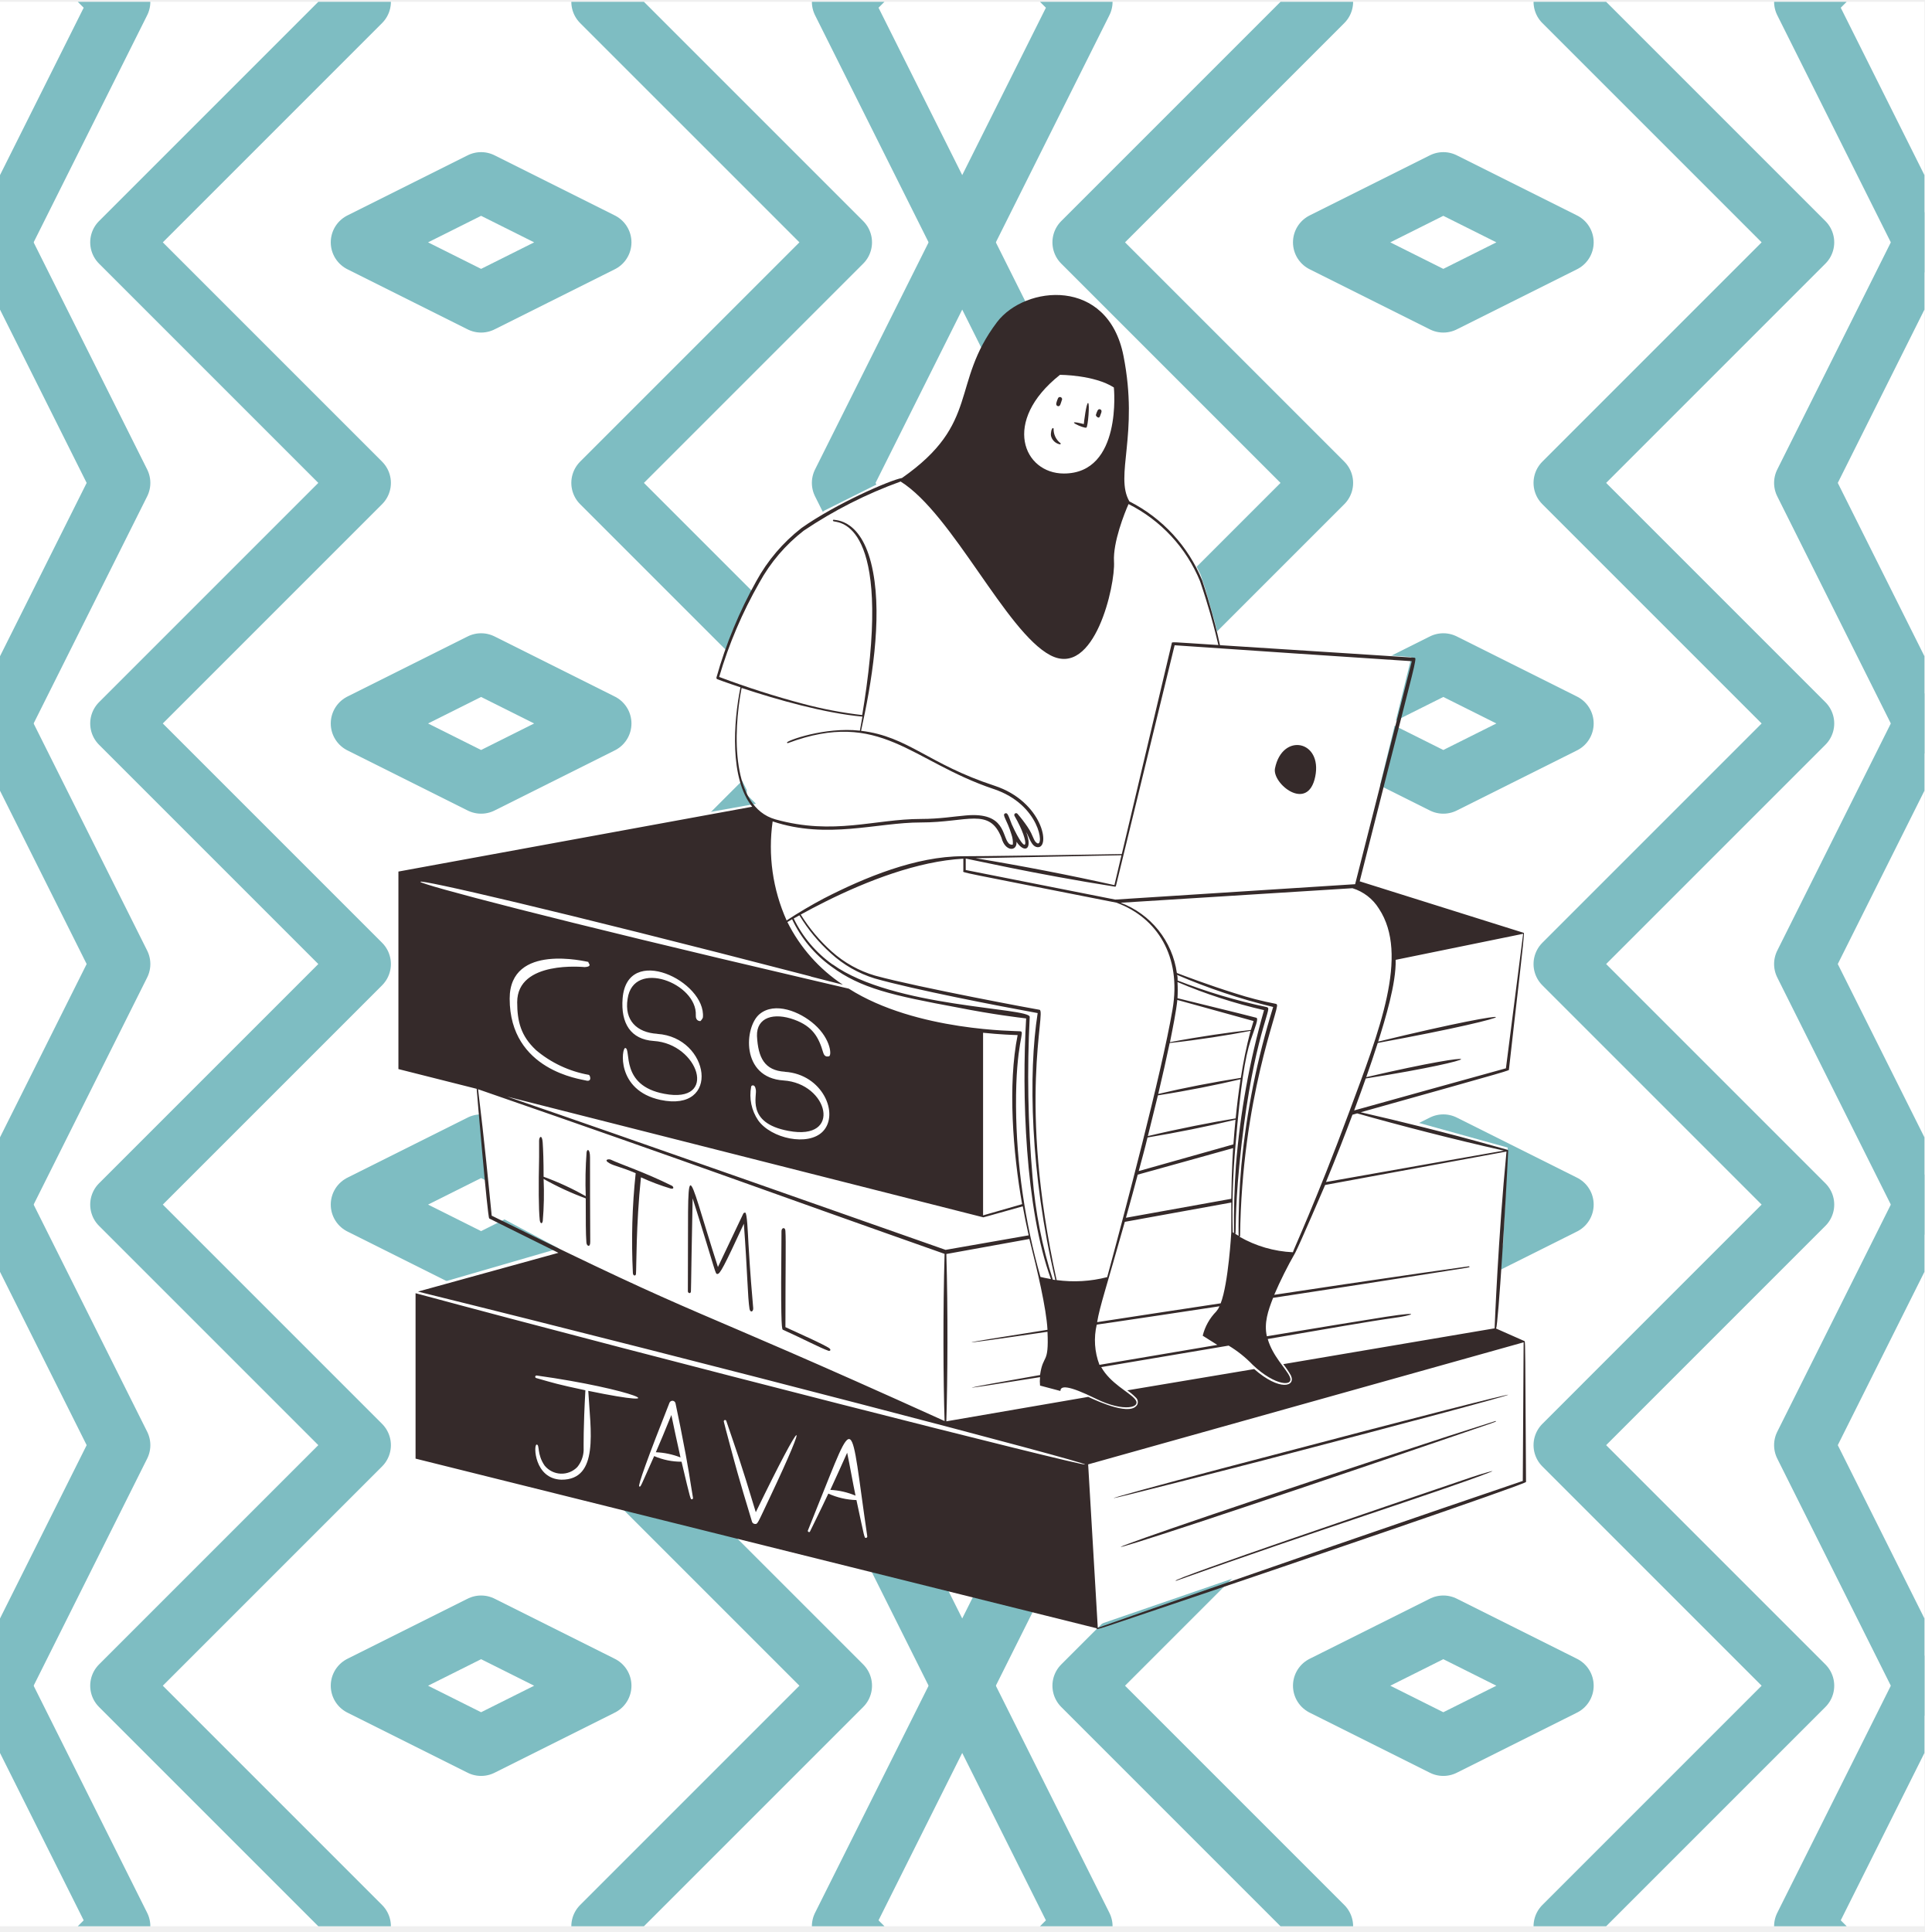
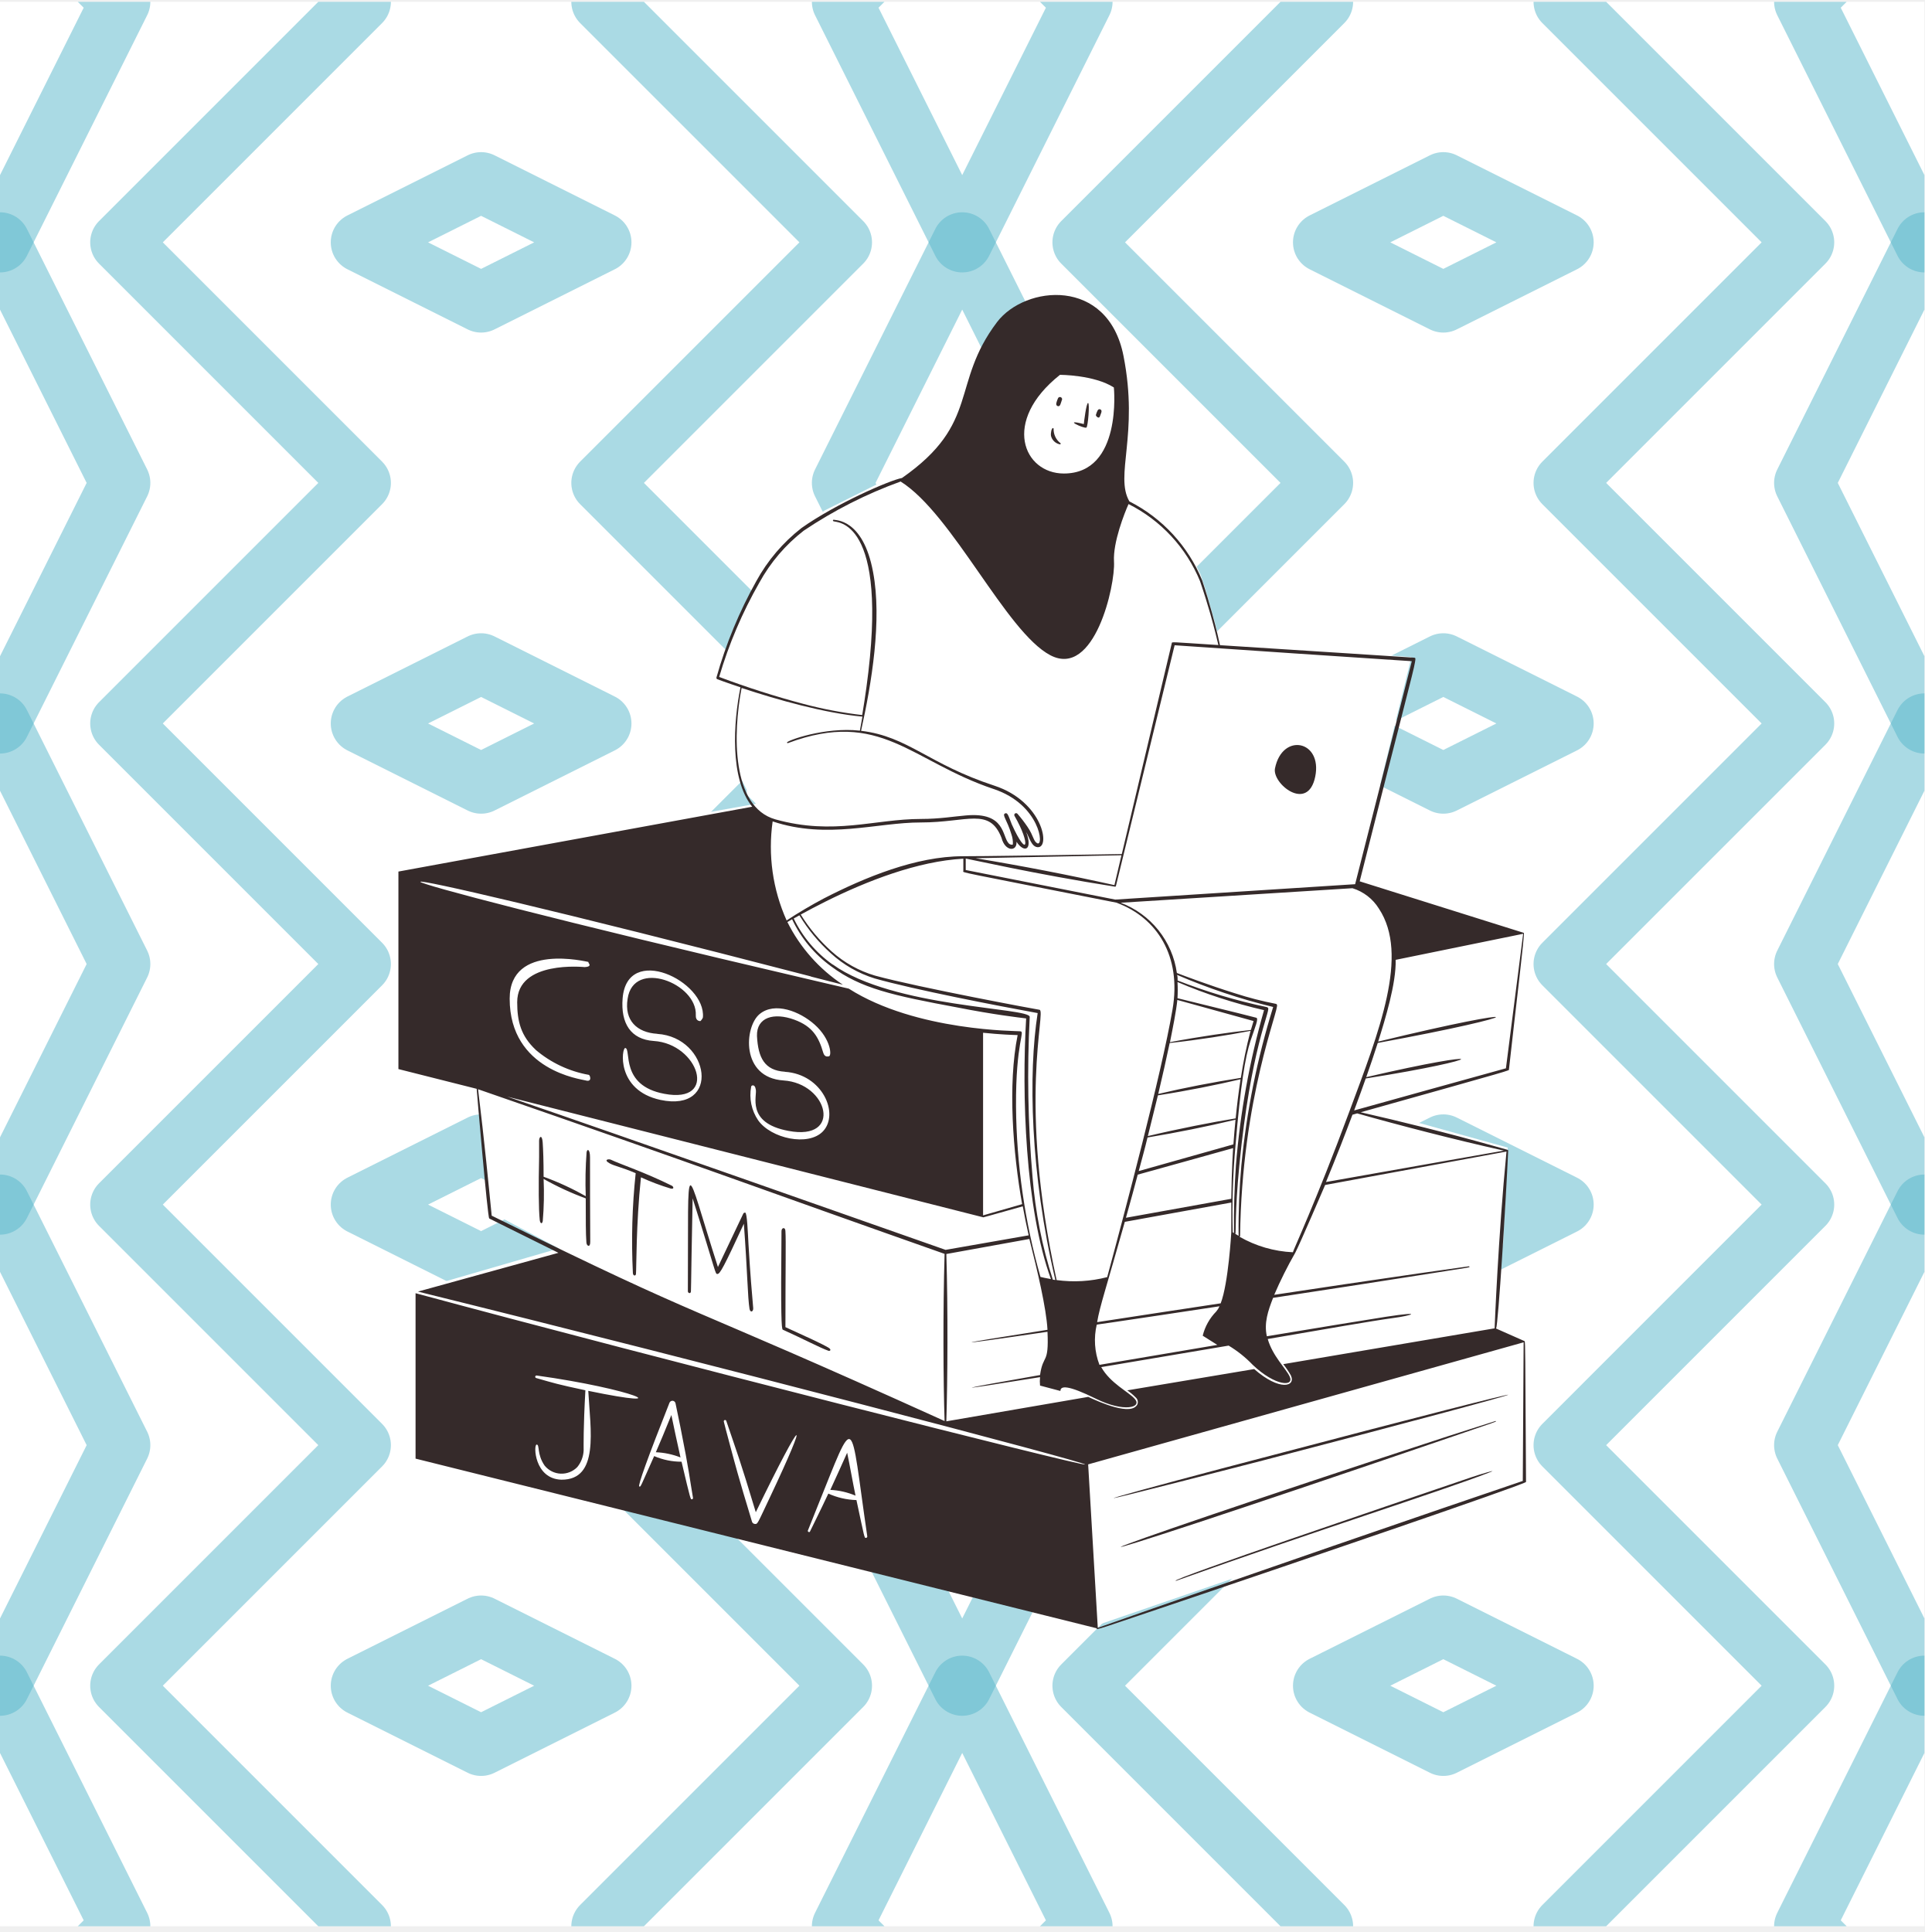
<svg xmlns="http://www.w3.org/2000/svg" width="256" height="257" viewBox="0 0 256 257" fill="none">
  <g clip-path="url(#clip0_447_10393)">
    <rect width="256" height="256" transform="translate(0 0.238281)" fill="white" />
-     <path d="M48 0.238L16 32.238L48 64.238L16 96.238L48 128.238L16 160.238L48 192.238L16 224.238L48 256.238" stroke="#7EBDC2" stroke-width="8" stroke-linecap="round" stroke-linejoin="round" />
-     <path d="M80 256.238L112 224.238L80 192.238L112 160.238L80 128.238L112 96.238L80 64.238L112 32.238L80 0.238" stroke="#7EBDC2" stroke-width="8" stroke-linecap="round" stroke-linejoin="round" />
-     <path d="M208 256.238L240 224.238L208 192.238L240 160.238L208 128.238L240 96.238L208 64.238L240 32.238L208 0.238" stroke="#7EBDC2" stroke-width="8" stroke-linecap="round" stroke-linejoin="round" />
-     <path d="M176 0.238L144 32.238L176 64.238L144 96.238L176 128.238L144 160.238L176 192.238L144 224.238L176 256.238" stroke="#7EBDC2" stroke-width="8" stroke-linecap="round" stroke-linejoin="round" />
-     <path d="M128 32.238L112 64.238L128 96.238L144 64.238L128 32.238Z" stroke="#7EBDC2" stroke-width="8" stroke-linecap="round" stroke-linejoin="round" />
-     <path d="M0 32.238L-16 64.238L0 96.238L16 64.238L0 32.238Z" stroke="#7EBDC2" stroke-width="8" stroke-linecap="round" stroke-linejoin="round" />
-     <path d="M192 88.238L176 96.238L192 104.238L208 96.238L192 88.238Z" stroke="#7EBDC2" stroke-width="8" stroke-linecap="round" stroke-linejoin="round" />
-     <path d="M64 88.238L48 96.238L64 104.238L80 96.238L64 88.238Z" stroke="#7EBDC2" stroke-width="8" stroke-linecap="round" stroke-linejoin="round" />
-     <path d="M128 160.238L112 192.238L128 224.238L144 192.238L128 160.238Z" stroke="#7EBDC2" stroke-width="8" stroke-linecap="round" stroke-linejoin="round" />
-     <path d="M0 160.238L-16 192.238L0 224.238L16 192.238L0 160.238Z" stroke="#7EBDC2" stroke-width="8" stroke-linecap="round" stroke-linejoin="round" />
-     <path d="M192 216.238L176 224.238L192 232.238L208 224.238L192 216.238Z" stroke="#7EBDC2" stroke-width="8" stroke-linecap="round" stroke-linejoin="round" />
-     <path d="M64 216.238L48 224.238L64 232.238L80 224.238L64 216.238Z" stroke="#7EBDC2" stroke-width="8" stroke-linecap="round" stroke-linejoin="round" />
-     <path d="M128 -15.762L112 0.238L128 32.238L144 0.238L128 -15.762Z" stroke="#7EBDC2" stroke-width="8" stroke-linecap="round" stroke-linejoin="round" />
-     <path d="M0 -15.762L-16 0.238L0 32.238L16 0.238L0 -15.762Z" stroke="#7EBDC2" stroke-width="8" stroke-linecap="round" stroke-linejoin="round" />
-     <path d="M192 24.238L176 32.238L192 40.238L208 32.238L192 24.238Z" stroke="#7EBDC2" stroke-width="8" stroke-linecap="round" stroke-linejoin="round" />
-     <path d="M64 24.238L48 32.238L64 40.238L80 32.238L64 24.238Z" stroke="#7EBDC2" stroke-width="8" stroke-linecap="round" stroke-linejoin="round" />
-     <path d="M128 96.238L112 128.238L128 160.238L144 128.238L128 96.238Z" stroke="#7EBDC2" stroke-width="8" stroke-linecap="round" stroke-linejoin="round" />
-     <path d="M0 96.238L-16 128.238L0 160.238L16 128.238L0 96.238Z" stroke="#7EBDC2" stroke-width="8" stroke-linecap="round" stroke-linejoin="round" />
-     <path d="M192 152.238L176 160.238L192 168.238L208 160.238L192 152.238Z" stroke="#7EBDC2" stroke-width="8" stroke-linecap="round" stroke-linejoin="round" />
-     <path d="M64 152.238L48 160.238L64 168.238L80 160.238L64 152.238Z" stroke="#7EBDC2" stroke-width="8" stroke-linecap="round" stroke-linejoin="round" />
-     <path d="M128 224.238L112 256.238L128 272.238L144 256.238L128 224.238Z" stroke="#7EBDC2" stroke-width="8" stroke-linecap="round" stroke-linejoin="round" />
-     <path d="M0 224.238L-16 256.238L0 272.238L16 256.238L0 224.238Z" stroke="#7EBDC2" stroke-width="8" stroke-linecap="round" stroke-linejoin="round" />
-     <path d="M256 32.238L240 64.238L256 96.238L272 64.238L256 32.238Z" stroke="#7EBDC2" stroke-width="8" stroke-linecap="round" stroke-linejoin="round" />
-     <path d="M256 160.238L240 192.238L256 224.238L272 192.238L256 160.238Z" stroke="#7EBDC2" stroke-width="8" stroke-linecap="round" stroke-linejoin="round" />
-     <path d="M256 -15.762L240 0.238L256 32.238L272 0.238L256 -15.762Z" stroke="#7EBDC2" stroke-width="8" stroke-linecap="round" stroke-linejoin="round" />
-     <path d="M256 96.238L240 128.238L256 160.238L272 128.238L256 96.238Z" stroke="#7EBDC2" stroke-width="8" stroke-linecap="round" stroke-linejoin="round" />
-     <path d="M256 224.238L240 256.238L256 272.238L272 256.238L256 224.238Z" stroke="#7EBDC2" stroke-width="8" stroke-linecap="round" stroke-linejoin="round" />
+     <path d="M48 0.238L16 32.238L48 64.238L16 96.238L48 128.238L16 160.238L48 192.238L16 224.238L48 256.238" stroke="#56B7CB" stroke-opacity="0.50" stroke-width="8" stroke-linecap="round" stroke-linejoin="round" />
+     <path d="M80 256.238L112 224.238L80 192.238L112 160.238L80 128.238L112 96.238L80 64.238L112 32.238L80 0.238" stroke="#56B7CB" stroke-opacity="0.50" stroke-width="8" stroke-linecap="round" stroke-linejoin="round" />
+     <path d="M208 256.238L240 224.238L208 192.238L240 160.238L208 128.238L240 96.238L208 64.238L240 32.238L208 0.238" stroke="#56B7CB" stroke-opacity="0.50" stroke-width="8" stroke-linecap="round" stroke-linejoin="round" />
+     <path d="M176 0.238L144 32.238L176 64.238L144 96.238L176 128.238L144 160.238L176 192.238L144 224.238L176 256.238" stroke="#56B7CB" stroke-opacity="0.50" stroke-width="8" stroke-linecap="round" stroke-linejoin="round" />
+     <path d="M128 32.238L112 64.238L128 96.238L144 64.238L128 32.238Z" stroke="#56B7CB" stroke-opacity="0.50" stroke-width="8" stroke-linecap="round" stroke-linejoin="round" />
+     <path d="M0 32.238L-16 64.238L0 96.238L16 64.238L0 32.238Z" stroke="#56B7CB" stroke-opacity="0.50" stroke-width="8" stroke-linecap="round" stroke-linejoin="round" />
+     <path d="M192 88.238L176 96.238L192 104.238L208 96.238L192 88.238Z" stroke="#56B7CB" stroke-opacity="0.50" stroke-width="8" stroke-linecap="round" stroke-linejoin="round" />
+     <path d="M64 88.238L48 96.238L64 104.238L80 96.238L64 88.238Z" stroke="#56B7CB" stroke-opacity="0.50" stroke-width="8" stroke-linecap="round" stroke-linejoin="round" />
+     <path d="M128 160.238L112 192.238L128 224.238L144 192.238L128 160.238Z" stroke="#56B7CB" stroke-opacity="0.50" stroke-width="8" stroke-linecap="round" stroke-linejoin="round" />
+     <path d="M0 160.238L-16 192.238L0 224.238L16 192.238L0 160.238Z" stroke="#56B7CB" stroke-opacity="0.50" stroke-width="8" stroke-linecap="round" stroke-linejoin="round" />
+     <path d="M192 216.238L176 224.238L192 232.238L208 224.238L192 216.238Z" stroke="#56B7CB" stroke-opacity="0.50" stroke-width="8" stroke-linecap="round" stroke-linejoin="round" />
+     <path d="M64 216.238L48 224.238L64 232.238L80 224.238L64 216.238Z" stroke="#56B7CB" stroke-opacity="0.50" stroke-width="8" stroke-linecap="round" stroke-linejoin="round" />
+     <path d="M128 -15.762L112 0.238L128 32.238L144 0.238L128 -15.762Z" stroke="#56B7CB" stroke-opacity="0.50" stroke-width="8" stroke-linecap="round" stroke-linejoin="round" />
+     <path d="M0 -15.762L-16 0.238L0 32.238L16 0.238L0 -15.762Z" stroke="#56B7CB" stroke-opacity="0.50" stroke-width="8" stroke-linecap="round" stroke-linejoin="round" />
+     <path d="M192 24.238L176 32.238L192 40.238L208 32.238L192 24.238Z" stroke="#56B7CB" stroke-opacity="0.50" stroke-width="8" stroke-linecap="round" stroke-linejoin="round" />
+     <path d="M64 24.238L48 32.238L64 40.238L80 32.238L64 24.238Z" stroke="#56B7CB" stroke-opacity="0.50" stroke-width="8" stroke-linecap="round" stroke-linejoin="round" />
+     <path d="M128 96.238L112 128.238L128 160.238L144 128.238L128 96.238Z" stroke="#56B7CB" stroke-opacity="0.50" stroke-width="8" stroke-linecap="round" stroke-linejoin="round" />
+     <path d="M0 96.238L-16 128.238L0 160.238L16 128.238L0 96.238Z" stroke="#56B7CB" stroke-opacity="0.50" stroke-width="8" stroke-linecap="round" stroke-linejoin="round" />
+     <path d="M192 152.238L176 160.238L192 168.238L208 160.238L192 152.238Z" stroke="#56B7CB" stroke-opacity="0.50" stroke-width="8" stroke-linecap="round" stroke-linejoin="round" />
+     <path d="M64 152.238L48 160.238L64 168.238L80 160.238L64 152.238Z" stroke="#56B7CB" stroke-opacity="0.50" stroke-width="8" stroke-linecap="round" stroke-linejoin="round" />
+     <path d="M128 224.238L112 256.238L128 272.238L144 256.238L128 224.238Z" stroke="#56B7CB" stroke-opacity="0.50" stroke-width="8" stroke-linecap="round" stroke-linejoin="round" />
+     <path d="M0 224.238L-16 256.238L0 272.238L16 256.238L0 224.238Z" stroke="#56B7CB" stroke-opacity="0.50" stroke-width="8" stroke-linecap="round" stroke-linejoin="round" />
+     <path d="M256 32.238L240 64.238L256 96.238L272 64.238L256 32.238Z" stroke="#56B7CB" stroke-opacity="0.50" stroke-width="8" stroke-linecap="round" stroke-linejoin="round" />
+     <path d="M256 160.238L240 192.238L256 224.238L272 192.238L256 160.238Z" stroke="#56B7CB" stroke-opacity="0.50" stroke-width="8" stroke-linecap="round" stroke-linejoin="round" />
+     <path d="M256 -15.762L240 0.238L256 32.238L272 0.238L256 -15.762Z" stroke="#56B7CB" stroke-opacity="0.50" stroke-width="8" stroke-linecap="round" stroke-linejoin="round" />
+     <path d="M256 96.238L240 128.238L256 160.238L272 128.238L256 96.238Z" stroke="#56B7CB" stroke-opacity="0.50" stroke-width="8" stroke-linecap="round" stroke-linejoin="round" />
+     <path d="M256 224.238L240 256.238L256 272.238L272 256.238L256 224.238Z" stroke="#56B7CB" stroke-opacity="0.50" stroke-width="8" stroke-linecap="round" stroke-linejoin="round" />
    <path d="M127.39 56.921L120.683 63.019H120.073L117.024 64.238L112.146 66.677L109.707 67.897L107.878 69.116L105.439 70.946L102.39 73.994L100.561 77.653L97.512 83.751L95.683 89.238V89.848L98.122 90.458L98.732 91.068L98.122 96.555V100.214V101.433L98.732 103.872L99.341 105.092V105.702L99.951 106.311L100.561 106.921L53 115.458V141.677L63.366 144.116L65.195 161.19L74.341 166.068L55.439 171.555V193.507L146.293 216.068L203 196.555V178.872L202.39 177.653L198.732 177.043L199.341 173.994V173.385V172.775V167.287L199.951 165.458L200.561 152.653L180.8 147.165L200.561 141.677L202.39 123.994L180.439 117.287L187.756 87.409L162.756 85.58L162.146 84.97L161.537 82.531L160.317 78.263L159.707 76.433L159.098 75.214L158.488 73.994L157.268 72.165L155.439 69.726L151.171 66.677L149.951 66.068L149.341 63.629V59.97L149.951 54.482L149.679 49.604L148.732 44.726L147.512 42.287L145.683 40.458L142.024 39.238L137.146 39.848L132.878 42.897L127.39 56.921Z" fill="white" />
    <path d="M174.96 103.306C175.941 98.494 170.578 97.4 169.606 102.212C169.195 104.231 173.979 108.127 174.96 103.306ZM167.934 194.292C211.25 182.996 211.848 182.351 167.85 193.947C153.563 197.665 131.746 203.636 167.934 194.292ZM192.554 191.069C137.689 208.999 131.578 212.213 192.628 191.302C199.365 188.994 199.019 189.144 198.991 189.041C198.977 189.032 198.961 189.027 198.945 189.027C198.928 189.027 198.912 189.032 198.898 189.041L192.554 191.069ZM156.394 210.27C156.401 210.276 156.408 210.281 156.416 210.284C156.424 210.287 156.432 210.289 156.441 210.289C156.45 210.289 156.458 210.287 156.467 210.284C156.475 210.281 156.482 210.276 156.488 210.27C175.072 203.608 191.937 198.291 198.15 195.862C199.458 195.357 197.001 196.077 195.684 196.525C184.341 200.394 156.264 209.905 156.394 210.27ZM78.489 153.956C78.489 152.845 78.106 152.779 78.031 153.284C77.886 155.227 77.849 157.176 77.919 159.123C76.128 158.101 74.252 157.235 72.313 156.535C72.313 154.47 72.257 152.873 72.191 151.966C72.116 150.882 71.715 151.181 71.715 151.742V153.938C71.63 157.675 71.649 160.889 71.799 162.272C71.845 162.749 72.107 162.898 72.201 162.431C72.359 160.567 72.397 158.694 72.313 156.825C74.109 157.837 75.984 158.702 77.919 159.413C77.919 162.45 77.919 164.085 78.003 165.225C78.003 165.757 78.535 166.038 78.517 165.169C78.489 161.394 78.489 156.675 78.489 153.956ZM84.562 156.059C84.095 160.459 83.97 164.888 84.188 169.308C84.188 169.738 84.562 169.775 84.599 169.476C84.674 168.672 84.599 162.936 85.263 156.61C86.546 157.201 87.87 157.701 89.224 158.105C89.719 158.217 89.598 157.843 89.383 157.731C85.73 155.919 82.553 154.882 81.254 154.265C80.965 154.134 80.227 154.265 81.096 154.751C81.731 155.106 82.656 155.246 84.562 156.059ZM99.138 161.31C99.086 161.302 99.033 161.31 98.986 161.333C98.939 161.357 98.901 161.394 98.876 161.441L95.503 168.542C90.925 154.321 91.607 152.732 91.504 171.774C91.504 171.971 91.775 172.111 91.868 171.924C91.962 171.737 91.868 172.746 92.139 159.404C95.382 169.682 95.111 169.448 95.438 169.467C95.765 169.485 96.297 168.532 98.951 162.786C99.427 169.084 99.455 172.615 99.708 174.12C99.801 174.643 100.24 174.521 100.194 173.98C100.007 171.784 99.82 169.775 99.567 165.486C99.483 163.935 99.381 161.357 99.138 161.31ZM104.482 176.54C104.482 168.504 104.566 165.066 104.482 163.795C104.482 163.16 103.94 163.291 103.959 163.795C103.847 175.101 103.959 176.783 104.127 176.876C106.809 178.081 109.023 179.259 110.191 179.679C110.425 179.763 110.668 179.539 110.191 179.259C109.191 178.679 107.267 177.81 104.482 176.54ZM112.695 193.246C112.004 194.787 111.163 196.656 110.453 198.188C111.607 198.245 112.743 198.504 113.807 198.955C113.443 197.207 113.059 194.993 112.695 193.246Z" fill="#352A2A" />
    <path d="M202.822 178.408L199.02 176.726C199.309 176.165 200.328 159.739 200.627 153.068C200.627 152.947 200.711 152.993 198.524 152.386C192.918 150.798 186.004 149.088 181.005 147.957C201.972 142.071 200.711 142.435 200.73 142.258C201.561 134.671 202.86 124.15 202.71 124.094L180.875 117.236C186.584 94.615 188.022 89.402 188.228 88.103C188.303 87.627 188.349 87.514 188.116 87.486C185.107 87.29 175.969 86.692 162.291 85.823C162.178 85.3 161.842 83.749 161.244 81.581C160.898 80.311 160.459 78.834 159.927 77.218C158.069 72.659 154.629 68.923 150.237 66.697C148.247 63.249 151.527 57.849 149.453 47.338C147.378 36.826 136.372 37.938 132.634 42.843C126.402 51.084 130.457 56.279 119.983 63.586C118.386 63.866 111.163 67.024 106.622 70.238C104.152 72.158 102.104 74.565 100.605 77.311C98.34 81.357 96.561 85.657 95.307 90.121C95.295 90.168 95.3 90.218 95.323 90.261C95.345 90.305 95.383 90.338 95.429 90.355C95.429 90.355 96.615 90.803 98.503 91.429C97.568 96.008 97.045 103.576 100.063 107.313L53 115.937V142.211L63.409 144.837C63.409 144.949 64.857 161.973 65.081 162.085L74.284 166.654L55.597 171.811C94.308 181.37 144.445 194.497 144.36 194.815C144.276 195.133 86.898 180.566 55.28 172.026V194.03L145.911 216.604C145.837 216.875 145.51 216.921 159.693 212.138C169.663 208.774 203 197.422 203 197.132C202.897 179.342 202.907 178.828 202.822 178.408ZM78.255 185.014C78.545 190.237 79.741 196.861 74.686 196.833C71.07 196.73 70.949 192.161 71.388 192.161C71.827 192.161 71.388 193.432 72.453 194.964C72.713 195.282 73.037 195.541 73.404 195.725C73.772 195.909 74.174 196.013 74.584 196.03C74.994 196.048 75.403 195.979 75.785 195.827C76.166 195.676 76.511 195.445 76.798 195.151C77.302 194.53 77.597 193.764 77.639 192.965C77.639 192.217 77.592 190.003 77.872 184.939C74.06 184.126 73.761 184.004 71.332 183.313C71.287 183.303 71.248 183.276 71.224 183.237C71.199 183.199 71.191 183.152 71.201 183.107C71.211 183.063 71.238 183.024 71.277 182.999C71.315 182.975 71.362 182.967 71.407 182.977C84.198 184.761 90.635 187.574 78.255 185.014ZM92.056 199.44C91.85 199.44 91.906 199.692 90.663 194.441C89.41 194.445 88.17 194.19 87.02 193.694C85.151 197.861 85.254 197.814 85.039 197.73C84.824 197.646 86.132 193.993 89.056 186.602C89.089 186.517 89.148 186.446 89.225 186.398C89.302 186.349 89.392 186.327 89.483 186.335C89.573 186.342 89.659 186.378 89.727 186.438C89.794 186.498 89.841 186.579 89.86 186.667C89.86 186.667 90.14 188.003 90.505 189.797C91.71 195.805 91.766 196.842 92.186 199.244C92.195 199.287 92.186 199.332 92.161 199.369C92.137 199.405 92.099 199.431 92.056 199.44ZM102.446 199.122C100.726 202.747 100.801 202.757 100.409 202.719C100.324 202.712 100.243 202.68 100.176 202.627C100.11 202.574 100.061 202.502 100.035 202.42C99.409 200.262 98.568 197.749 97.167 192.46C96.653 190.592 96.288 189.115 96.288 189.115C96.275 189.072 96.279 189.025 96.3 188.985C96.321 188.944 96.357 188.914 96.4 188.9C96.444 188.887 96.491 188.891 96.531 188.912C96.571 188.933 96.602 188.969 96.615 189.013C98.11 193.441 98.353 193.909 100.54 201.159C107.043 187.751 107.734 187.947 102.446 199.122ZM115.209 204.569C114.966 204.616 115.031 204.654 113.929 199.543C112.638 199.508 111.367 199.216 110.191 198.683C109.173 200.851 107.771 203.672 107.725 203.775C107.699 203.791 107.669 203.801 107.638 203.802C107.607 203.803 107.577 203.796 107.549 203.782C107.522 203.768 107.499 203.747 107.482 203.721C107.465 203.695 107.456 203.666 107.454 203.635C107.454 203.635 107.958 202.346 108.659 200.617C113.947 187.536 112.985 188.106 115.368 204.355C115.373 204.379 115.373 204.405 115.368 204.43C115.363 204.454 115.352 204.478 115.337 204.498C115.322 204.518 115.303 204.535 115.281 204.548C115.259 204.56 115.234 204.567 115.209 204.569ZM200.01 153.068C197.758 153.461 188.069 155.161 176.39 157.235C177.885 153.61 178.875 151.05 179.912 148.284L180.538 148.107C186.07 149.677 193.554 151.611 200.01 153.05V153.068ZM110.78 128.317C108.553 126.748 106.764 124.635 105.585 122.179L106.342 121.758C107.48 123.64 108.891 125.344 110.528 126.813C112.201 128.348 114.196 129.491 116.367 130.158C121.637 131.653 132.644 133.783 138.035 134.764C136.783 142.744 137.035 156.058 140.389 170.27L140.053 170.223C138.627 165.786 137.721 161.199 137.353 156.553C136.739 149.479 136.614 142.37 136.979 135.278C137.073 134.017 118.778 134.064 110.78 128.299V128.317ZM148.612 120.114C153.891 122.095 157.208 127.159 155.974 134.297C154.517 142.818 149.546 161.543 147.285 169.886C145.089 170.454 142.804 170.587 140.558 170.279C135.307 146.434 139.222 134.493 138.287 134.325C138.184 134.325 122.142 131.354 116.386 129.775C114.261 129.148 112.301 128.057 110.649 126.58C109.041 125.147 107.65 123.488 106.519 121.656C107.528 121.104 108.491 120.59 109.855 119.908C115.321 117.189 122.076 114.554 128.149 114.227V115.872C128.093 116.105 126.916 115.806 148.612 120.095V120.114ZM164.15 164.028L163.982 163.916C163.882 160.056 164.007 156.194 164.355 152.349C165.028 144.341 165.635 140.623 166.355 138.436C166.981 136.568 167.467 135.474 167.112 135.381C166.075 135.119 165.336 134.905 156.638 132.784C156.679 132.068 156.679 131.35 156.638 130.635C160.356 132.219 164.209 133.47 168.149 134.372C166.224 141.108 164.972 148.019 164.411 155.002C164.215 157.852 164.112 160.861 164.15 164.009V164.028ZM163.795 159.468L149.78 161.991C150.518 159.366 150.938 157.787 151.349 156.254C155.376 155.133 159.347 154.04 164.038 152.723C164.028 152.9 163.842 155.423 163.795 159.45V159.468ZM155.601 138.745C159.459 138.324 163.402 137.698 166.355 137.128C165.814 139.187 165.384 141.274 165.066 143.379C161.487 143.94 157.591 144.687 154.078 145.519C154.638 143.127 155.161 140.838 155.601 138.726V138.745ZM154.031 145.706C157.964 145.098 161.749 144.332 165.028 143.566C164.739 145.435 164.552 147.014 164.374 148.77C161.123 149.303 156.797 150.144 152.695 151.125C153.171 149.209 153.564 147.63 154.031 145.706ZM152.648 151.312C156.577 150.659 160.481 149.87 164.355 148.948C164.253 149.985 164.159 151.069 164.075 152.227L151.48 155.778C151.873 154.283 152.302 152.788 152.648 151.312ZM164.86 155.049C166.383 139.408 168.99 134.578 168.691 134.082C168.651 134.029 168.596 133.989 168.532 133.97C164.483 133.119 160.511 131.935 156.656 130.429C156.656 130.13 156.656 129.924 156.582 129.682C160.714 131.462 164.99 132.891 169.364 133.951C167.233 140.82 165.814 147.89 165.131 155.049C164.869 158.002 164.729 161.132 164.767 164.393L164.327 164.131C164.449 163.981 164.243 161.403 164.86 155.049ZM156.619 133.017C159.375 133.774 163.982 135.045 166.757 135.82C166.682 136.044 166.56 136.446 166.402 137.007C163.599 137.315 159.628 137.876 155.638 138.633C155.974 136.941 156.488 134.409 156.619 132.98V133.017ZM145.902 176.212C147.163 175.988 142.165 176.782 154.18 174.979L162.225 173.764C162.116 174.014 161.971 174.247 161.795 174.455C160.913 175.347 160.29 176.461 159.992 177.679L161.935 178.903L146.257 181.556C145.599 179.839 145.476 177.963 145.902 176.175V176.212ZM154.124 174.624L145.949 175.876C146.295 173.764 147.173 171.26 149.63 162.533L163.795 159.964V163.879C163.795 163.935 163.412 170.718 162.384 173.372L154.124 174.624ZM164.963 164.477C165.187 145.911 170.214 134.222 169.868 133.643C169.854 133.612 169.831 133.586 169.804 133.566C169.776 133.546 169.743 133.534 169.709 133.531C167.882 133.177 166.079 132.712 164.309 132.139C160.796 131.046 157.367 129.747 156.554 129.429C156.261 127.344 155.413 125.376 154.098 123.732C152.782 122.088 151.049 120.829 149.079 120.086L179.912 118.152C181.372 118.602 182.619 119.564 183.425 120.861C187.499 127.009 183.482 137.147 179.464 147.957C175.026 159.917 171.989 166.392 171.989 166.579C169.491 166.466 167.057 165.758 164.888 164.514C164.888 164.514 164.963 164.458 164.963 164.439V164.477ZM200.328 142.108C193.301 144.042 186.499 145.949 180.137 147.714C180.865 145.752 181.248 144.678 181.678 143.463C198.496 140.8 198.674 139.343 181.744 143.286C182.295 141.725 182.809 140.202 183.276 138.735C204.373 134.867 204.093 133.503 183.332 138.558C184.266 135.587 185.743 130.793 185.659 127.682L202.617 124.216L200.328 142.108ZM187.808 87.954L180.267 117.619L148.35 119.665L128.467 115.732V114.209C128.654 114.209 137.708 116.283 148.322 117.946C148.348 117.952 148.375 117.947 148.398 117.933C148.421 117.919 148.437 117.897 148.444 117.871L156.255 85.833C165.215 86.459 179.333 87.402 187.808 87.954ZM129.775 114.162L149.182 113.77L148.247 117.741C142.221 116.395 135.839 115.162 129.775 114.162ZM140.987 49.86C140.987 49.86 145.556 49.86 148.173 51.542C148.173 51.542 149.331 62.988 141.52 62.988C136.176 62.988 133.186 56.064 141.006 49.86H140.987ZM95.672 90.037C96.959 85.664 98.753 81.456 101.016 77.498C102.488 74.817 104.494 72.467 106.912 70.594C110.925 67.893 115.256 65.696 119.806 64.053C126.729 68.388 133.821 84.057 139.717 87.159C145.612 90.261 148.378 77.816 148.191 74.714C148.032 72.135 149.621 68.174 150.125 67.052C154.427 69.216 157.804 72.859 159.637 77.311C160.188 78.918 160.637 80.385 161.001 81.647C161.599 83.73 161.935 85.244 162.076 85.805C155.535 85.394 155.928 85.347 155.872 85.58L149.228 113.611C127.075 113.975 129.953 113.863 128.075 113.9C121.871 113.9 115.059 116.703 109.603 119.507C107.986 120.357 106.136 121.45 104.641 122.44C102.79 118.313 102.145 113.745 102.782 109.266C110.051 111.695 116.648 109.397 122.506 109.406C128.691 109.406 131.625 107.351 133.232 111.462C133.69 113.274 135.307 113.33 135.223 111.976C136.213 113.48 137.428 113.153 136.512 110.686C136.96 111.452 137.203 112.62 138.016 112.695C139.791 112.845 138.726 106.631 132.298 104.52C123.394 101.604 120.862 97.979 114.545 97.213C115.947 90.897 117.348 82.478 116.143 76.106C114.798 68.846 110.986 69.229 110.901 69.136C110.874 69.136 110.848 69.147 110.829 69.166C110.81 69.185 110.799 69.211 110.799 69.239C110.799 69.266 110.81 69.292 110.829 69.311C110.848 69.331 110.874 69.341 110.901 69.341C111.07 69.547 118.376 68.678 115.256 91.439C115.097 92.607 114.91 93.831 114.695 95.12C112.068 94.815 109.467 94.322 106.912 93.644C103.113 92.638 99.368 91.441 95.69 90.056L95.672 90.037ZM98.652 91.513C103.417 93.093 109.743 94.877 114.723 95.326C114.62 95.933 114.508 96.559 114.387 97.194C109.715 96.671 104.595 98.54 104.688 98.783C104.692 98.796 104.699 98.808 104.708 98.818C104.717 98.828 104.728 98.837 104.74 98.843C104.752 98.849 104.765 98.852 104.779 98.853C104.792 98.854 104.806 98.853 104.819 98.848C117.124 94.251 121.189 101.277 132.186 104.959C138.371 107.014 138.932 112.723 137.96 112.163C137.446 111.854 137.521 111.228 136.689 109.995C136.283 109.392 135.84 108.815 135.363 108.266C135.344 108.241 135.32 108.219 135.292 108.202C135.265 108.186 135.234 108.175 135.203 108.17C135.171 108.165 135.139 108.167 135.108 108.174C135.077 108.182 135.047 108.196 135.022 108.215C134.996 108.234 134.974 108.258 134.958 108.285C134.941 108.313 134.93 108.343 134.925 108.375C134.921 108.406 134.922 108.439 134.93 108.47C134.937 108.501 134.951 108.53 134.97 108.556C137.129 112.293 136.699 114.33 134.587 109.64C134.111 108.388 134.017 108.07 133.709 108.201C133.251 108.397 133.961 109.032 134.55 111.004C134.698 111.423 134.761 111.868 134.737 112.312C134.737 112.396 134.428 112.415 134.204 112.209C133.27 111.275 133.802 107.995 128.495 108.472C126.916 108.603 124.963 108.939 122.534 108.939C116.339 108.939 110.939 111.163 103.146 108.995C97.26 107.332 97.503 97.512 98.652 91.513ZM107.874 129.906L112.125 130.99C108.976 128.908 106.43 126.034 104.744 122.655L105.37 122.282C106.549 124.787 108.346 126.951 110.593 128.57C114.517 131.485 118.694 132.41 127.411 134.026C132.139 134.961 135.596 135.362 136.503 135.474C135.914 145.5 136.353 160.702 139.801 170.148C139.1 170.027 138.605 169.905 138.409 169.858C136.315 162.489 135.221 154.871 135.157 147.21C135.101 138.511 136.446 137.184 135.699 137.184C135.456 137.128 121.899 137.231 112.91 131.513L107.79 130.317C39.041 114.265 38.191 111.807 107.874 129.887V129.906ZM130.775 137.381C133.036 137.614 134.718 137.67 135.372 137.689C134.045 144.285 134.746 153.339 135.97 160.179L130.775 161.674V137.381ZM104.417 142.576C109.407 142.893 111.714 148.182 109.453 150.517C107.491 152.526 102.586 151.452 100.857 149.032C99.967 147.722 99.631 146.113 99.923 144.556C99.923 144.379 100.418 144.145 100.53 144.893C100.792 145.668 99.138 149.368 104.875 150.433C112.135 151.816 110.173 144.099 104.221 143.725C98.512 143.351 99.007 136.596 101.035 134.905C103.062 133.213 106.417 134.549 108.36 136.287C110.574 138.259 110.687 140.557 110.229 140.52C110.154 140.52 109.705 140.688 109.509 140.025C108.902 137.941 108.089 136.53 105.669 135.643C102.941 134.643 100.624 135.316 100.698 137.81C100.848 140.716 101.707 142.398 104.417 142.566V142.576ZM87.431 137.53C94.438 137.979 95.961 148.032 87.851 146.313C81.909 145.024 82.703 139.343 83.179 139.408C84.02 139.52 82.441 144.397 88.365 145.5C95.644 146.892 92.897 138.838 86.973 138.474C83.899 138.268 82.563 136.129 82.824 132.812C83.413 125.44 93.943 130.532 93.504 135.344C93.504 135.428 93.224 135.839 93.149 135.83C93.074 135.82 92.523 135.83 92.56 135.054C92.766 130.793 84.254 127.514 83.488 132.868C83.03 135.736 84.721 137.353 87.431 137.521V137.53ZM71.257 139.651C73.273 141.364 75.707 142.512 78.311 142.977C78.498 142.977 78.816 143.986 77.919 143.725C77.358 143.557 67.8 142.426 67.8 132.84C67.8 125.365 78.078 127.953 78.199 127.944C78.321 127.934 78.255 128.056 78.311 128.112C78.517 128.373 78.517 128.607 77.769 128.644C77.676 128.644 68.8 127.71 68.8 133.316C68.8 135.895 69.304 137.801 71.257 139.642V139.651ZM65.408 161.711C64.997 157.581 64.474 152.068 63.596 144.893C94.429 155.563 100.614 157.974 125.655 166.794C125.431 174.334 125.477 183.715 125.655 189.031C89.215 172.512 95.307 176.464 65.408 161.711ZM67.277 145.827L130.812 161.935C131.186 161.842 130.812 161.935 136.054 160.468C136.278 161.711 136.54 163 136.839 164.327L125.786 166.261C116.293 162.935 83.675 151.414 67.277 145.808V145.827ZM125.888 189.069C126.057 183.463 126.113 174.269 125.888 166.812L136.932 164.813C137.988 168.98 139.184 173.979 139.343 176.894C126.262 178.94 125.468 179.193 139.343 177.156C139.549 181.603 138.764 180.043 138.353 182.911C127.271 184.855 125.272 185.303 138.353 183.192C138.313 183.564 138.313 183.94 138.353 184.313L141.062 185.032C141.062 184.313 142.053 184.219 145.799 186.069C149.546 187.919 152.003 187.219 150.938 186.069C150.116 185.135 147.705 184.014 146.491 181.855L163.44 178.996C164.613 179.701 165.688 180.559 166.635 181.547C169.653 184.425 172.241 184.5 171.55 183.089C171.055 182.042 169.27 180.351 168.644 178.118C176.614 176.754 182.22 175.754 185.416 175.315C187.798 175.007 189.489 174.381 184.407 175.156C181.146 175.67 175.895 176.53 168.523 177.754C168.13 175.978 168.681 174.371 169.354 172.643C178.698 171.223 180.323 170.961 188.826 169.634C195.796 168.532 195.488 168.616 195.479 168.504C195.474 168.485 195.463 168.47 195.447 168.459C195.432 168.449 195.413 168.445 195.394 168.448L188.789 169.382C179.529 170.727 177.651 171.017 169.504 172.241C170.33 170.32 171.266 168.449 172.307 166.635C172.933 165.448 176.231 157.721 176.278 157.628L200.403 153.18C199.309 164.336 198.823 176.604 198.823 176.698L170.709 181.463C171.082 181.935 171.42 182.435 171.718 182.958C172.419 184.462 170.214 185.079 166.841 182.117L149.957 184.948C150.356 185.225 150.728 185.537 151.069 185.882C151.201 185.994 151.295 186.144 151.337 186.312C151.379 186.48 151.367 186.656 151.303 186.817C150.49 188.387 146.36 186.565 144.762 185.817L125.888 189.069ZM202.589 196.992C191.891 200.608 164.393 210.073 146.033 216.538L144.753 194.796L202.682 178.557C202.664 181.584 202.598 190.9 202.57 196.973L202.589 196.992Z" fill="#352A2A" />
    <path d="M89.309 188.228C88.431 190.396 87.824 191.853 87.244 193.18C88.368 193.227 89.477 193.461 90.524 193.872C90.113 192.068 89.561 189.452 89.309 188.228ZM140.698 54.019C141.053 54.14 141.1 53.626 141.24 53.262C141.264 53.227 141.28 53.186 141.286 53.144C141.292 53.102 141.29 53.059 141.277 53.018C141.265 52.977 141.244 52.94 141.216 52.908C141.188 52.876 141.153 52.851 141.114 52.834C141.075 52.817 141.032 52.809 140.99 52.811C140.947 52.812 140.905 52.823 140.868 52.843C140.83 52.862 140.797 52.89 140.77 52.923C140.744 52.957 140.726 52.996 140.717 53.038C140.567 53.421 140.343 53.897 140.698 54.019ZM146.314 55.392C146.435 55.018 146.706 54.607 146.37 54.458C146.033 54.308 145.912 54.803 145.781 55.205C145.762 55.355 146.183 55.775 146.314 55.392ZM140.969 59.102C141.091 59.158 141.156 58.971 141.035 58.924C140.754 58.701 140.529 58.417 140.377 58.092C140.224 57.768 140.149 57.413 140.156 57.055C140.16 57.029 140.154 57.003 140.141 56.981C140.127 56.959 140.106 56.942 140.082 56.934C139.885 56.934 139.745 57.607 139.811 57.99C139.88 58.265 140.025 58.515 140.23 58.712C140.435 58.908 140.691 59.044 140.969 59.102ZM144.52 56.878C144.735 56.738 144.978 53.636 144.744 53.608C144.51 53.58 144.202 56.112 144.174 56.411C141.165 55.635 144.239 57.065 144.52 56.878Z" fill="#352A2A" />
  </g>
  <defs>
    <clipPath id="clip0_447_10393">
      <rect width="256" height="256" fill="white" transform="translate(0 0.238281)" />
    </clipPath>
  </defs>
</svg>
